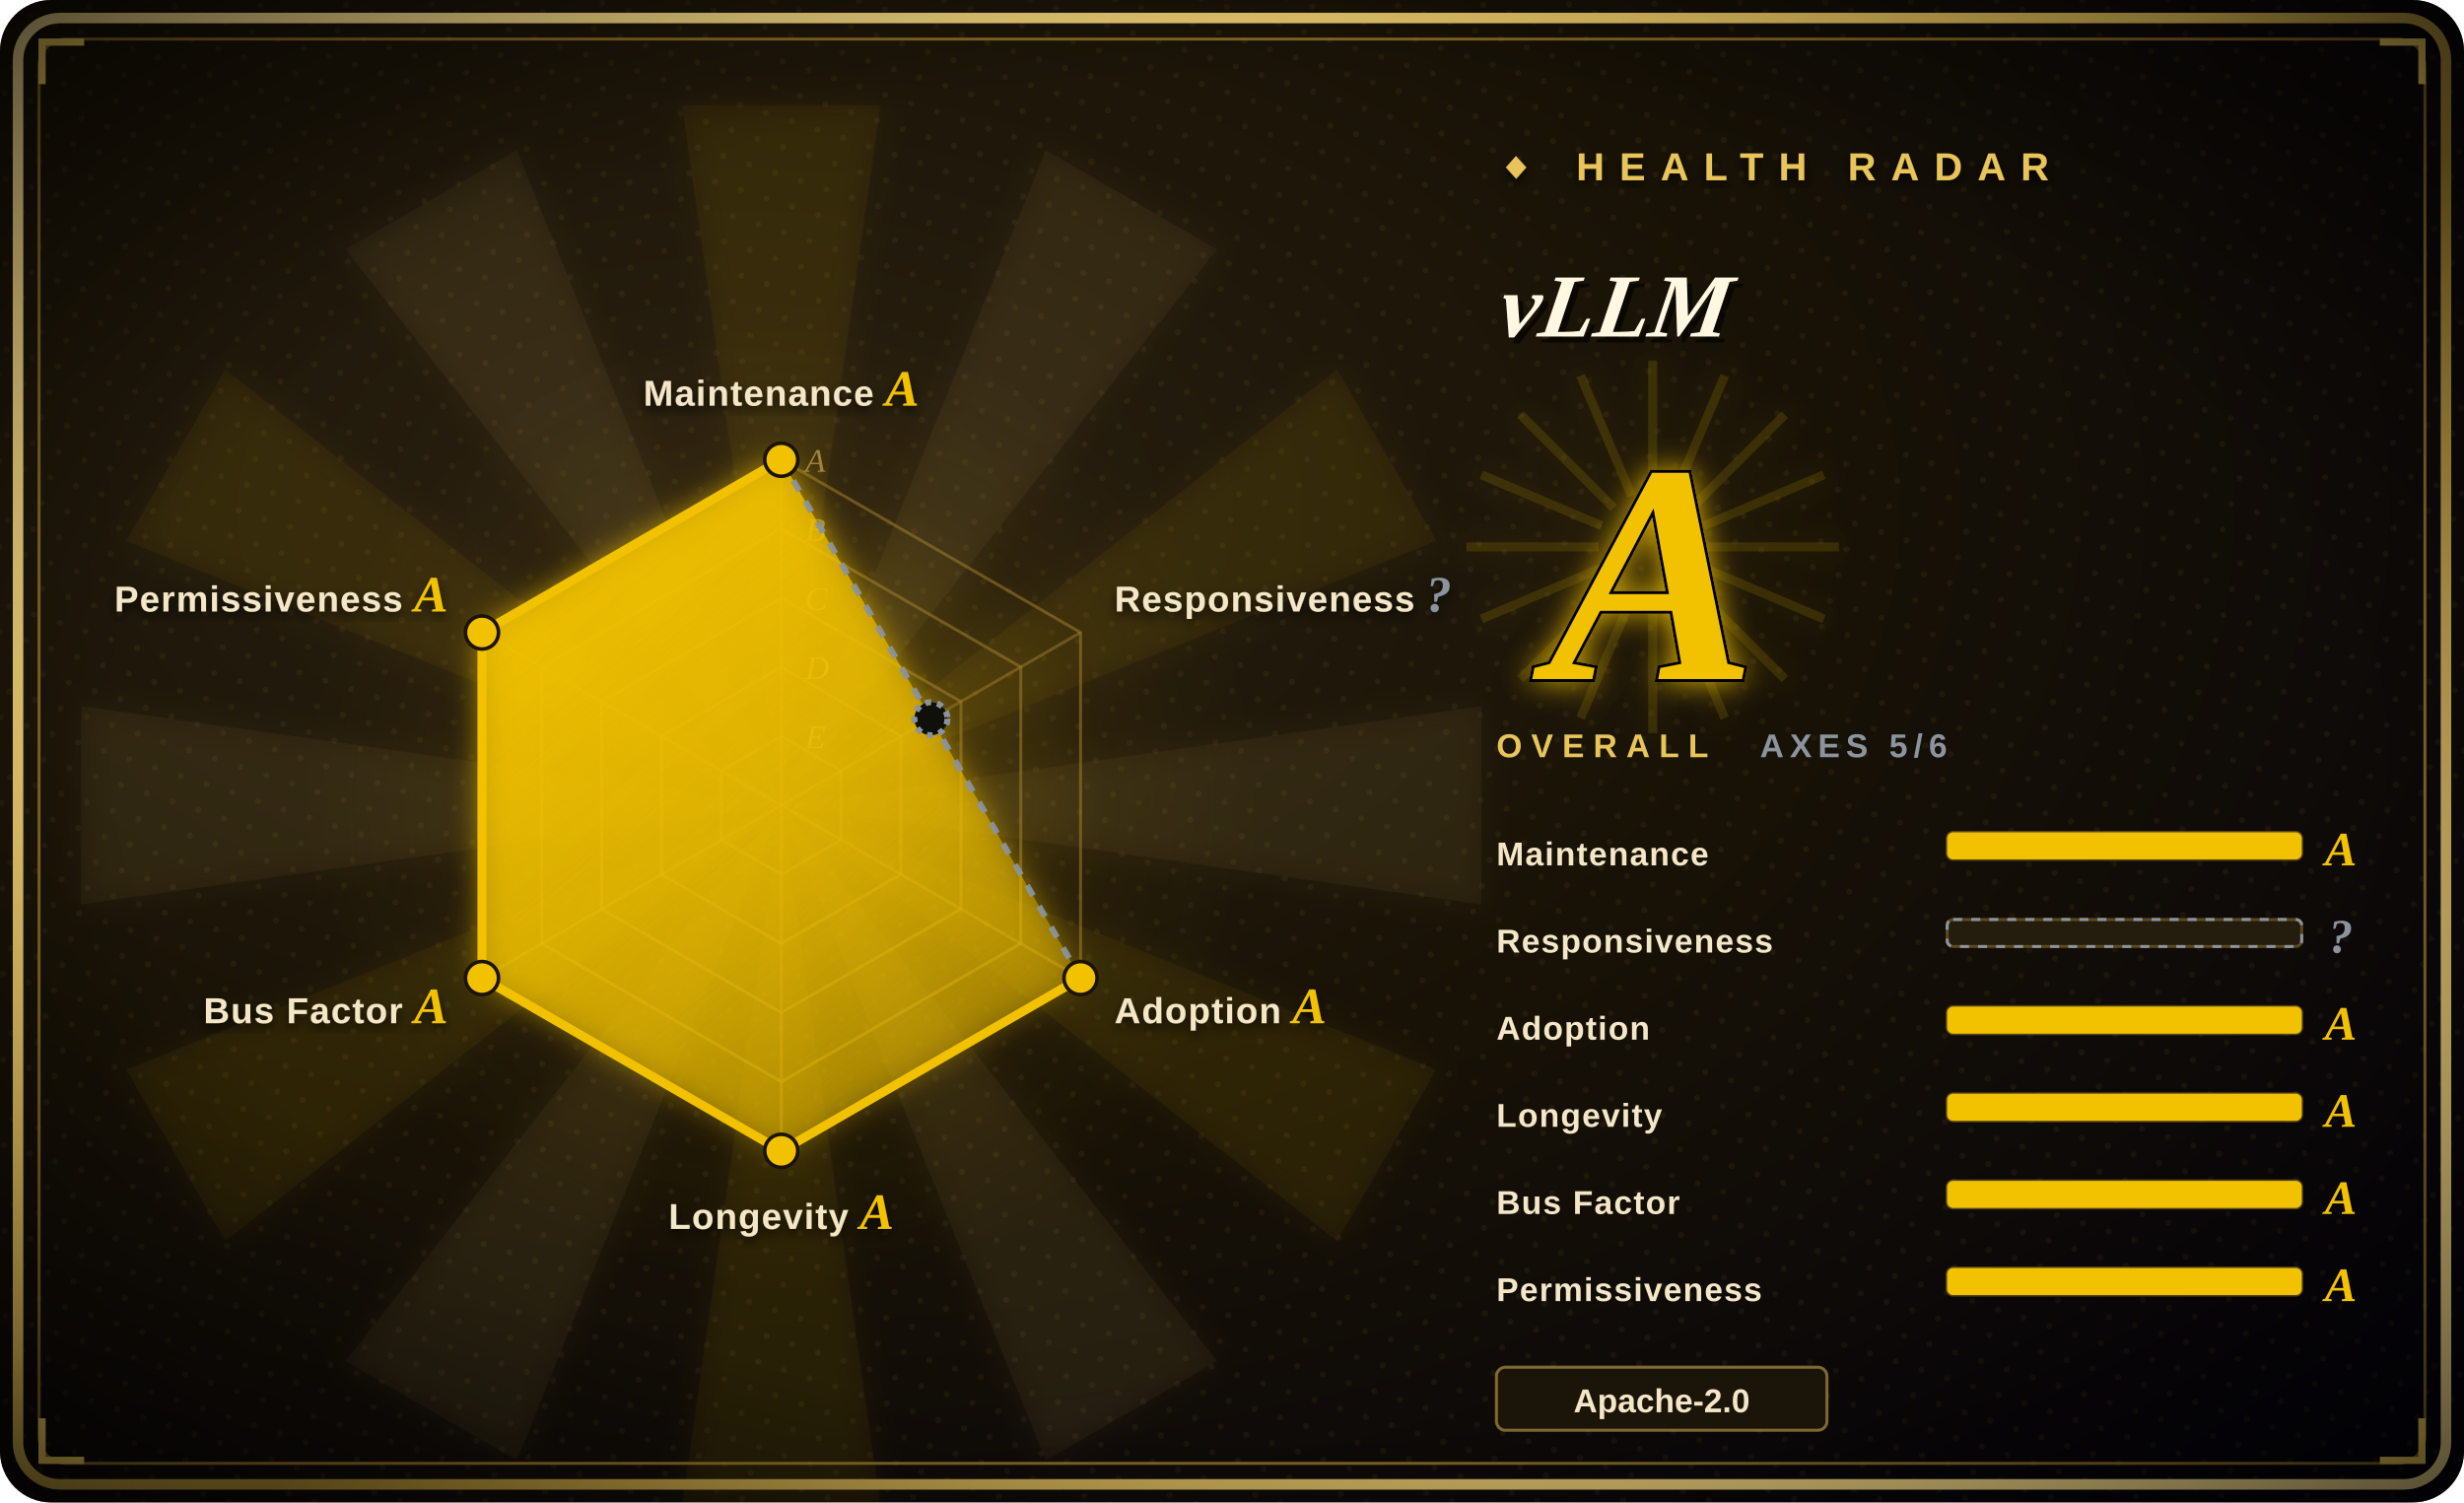
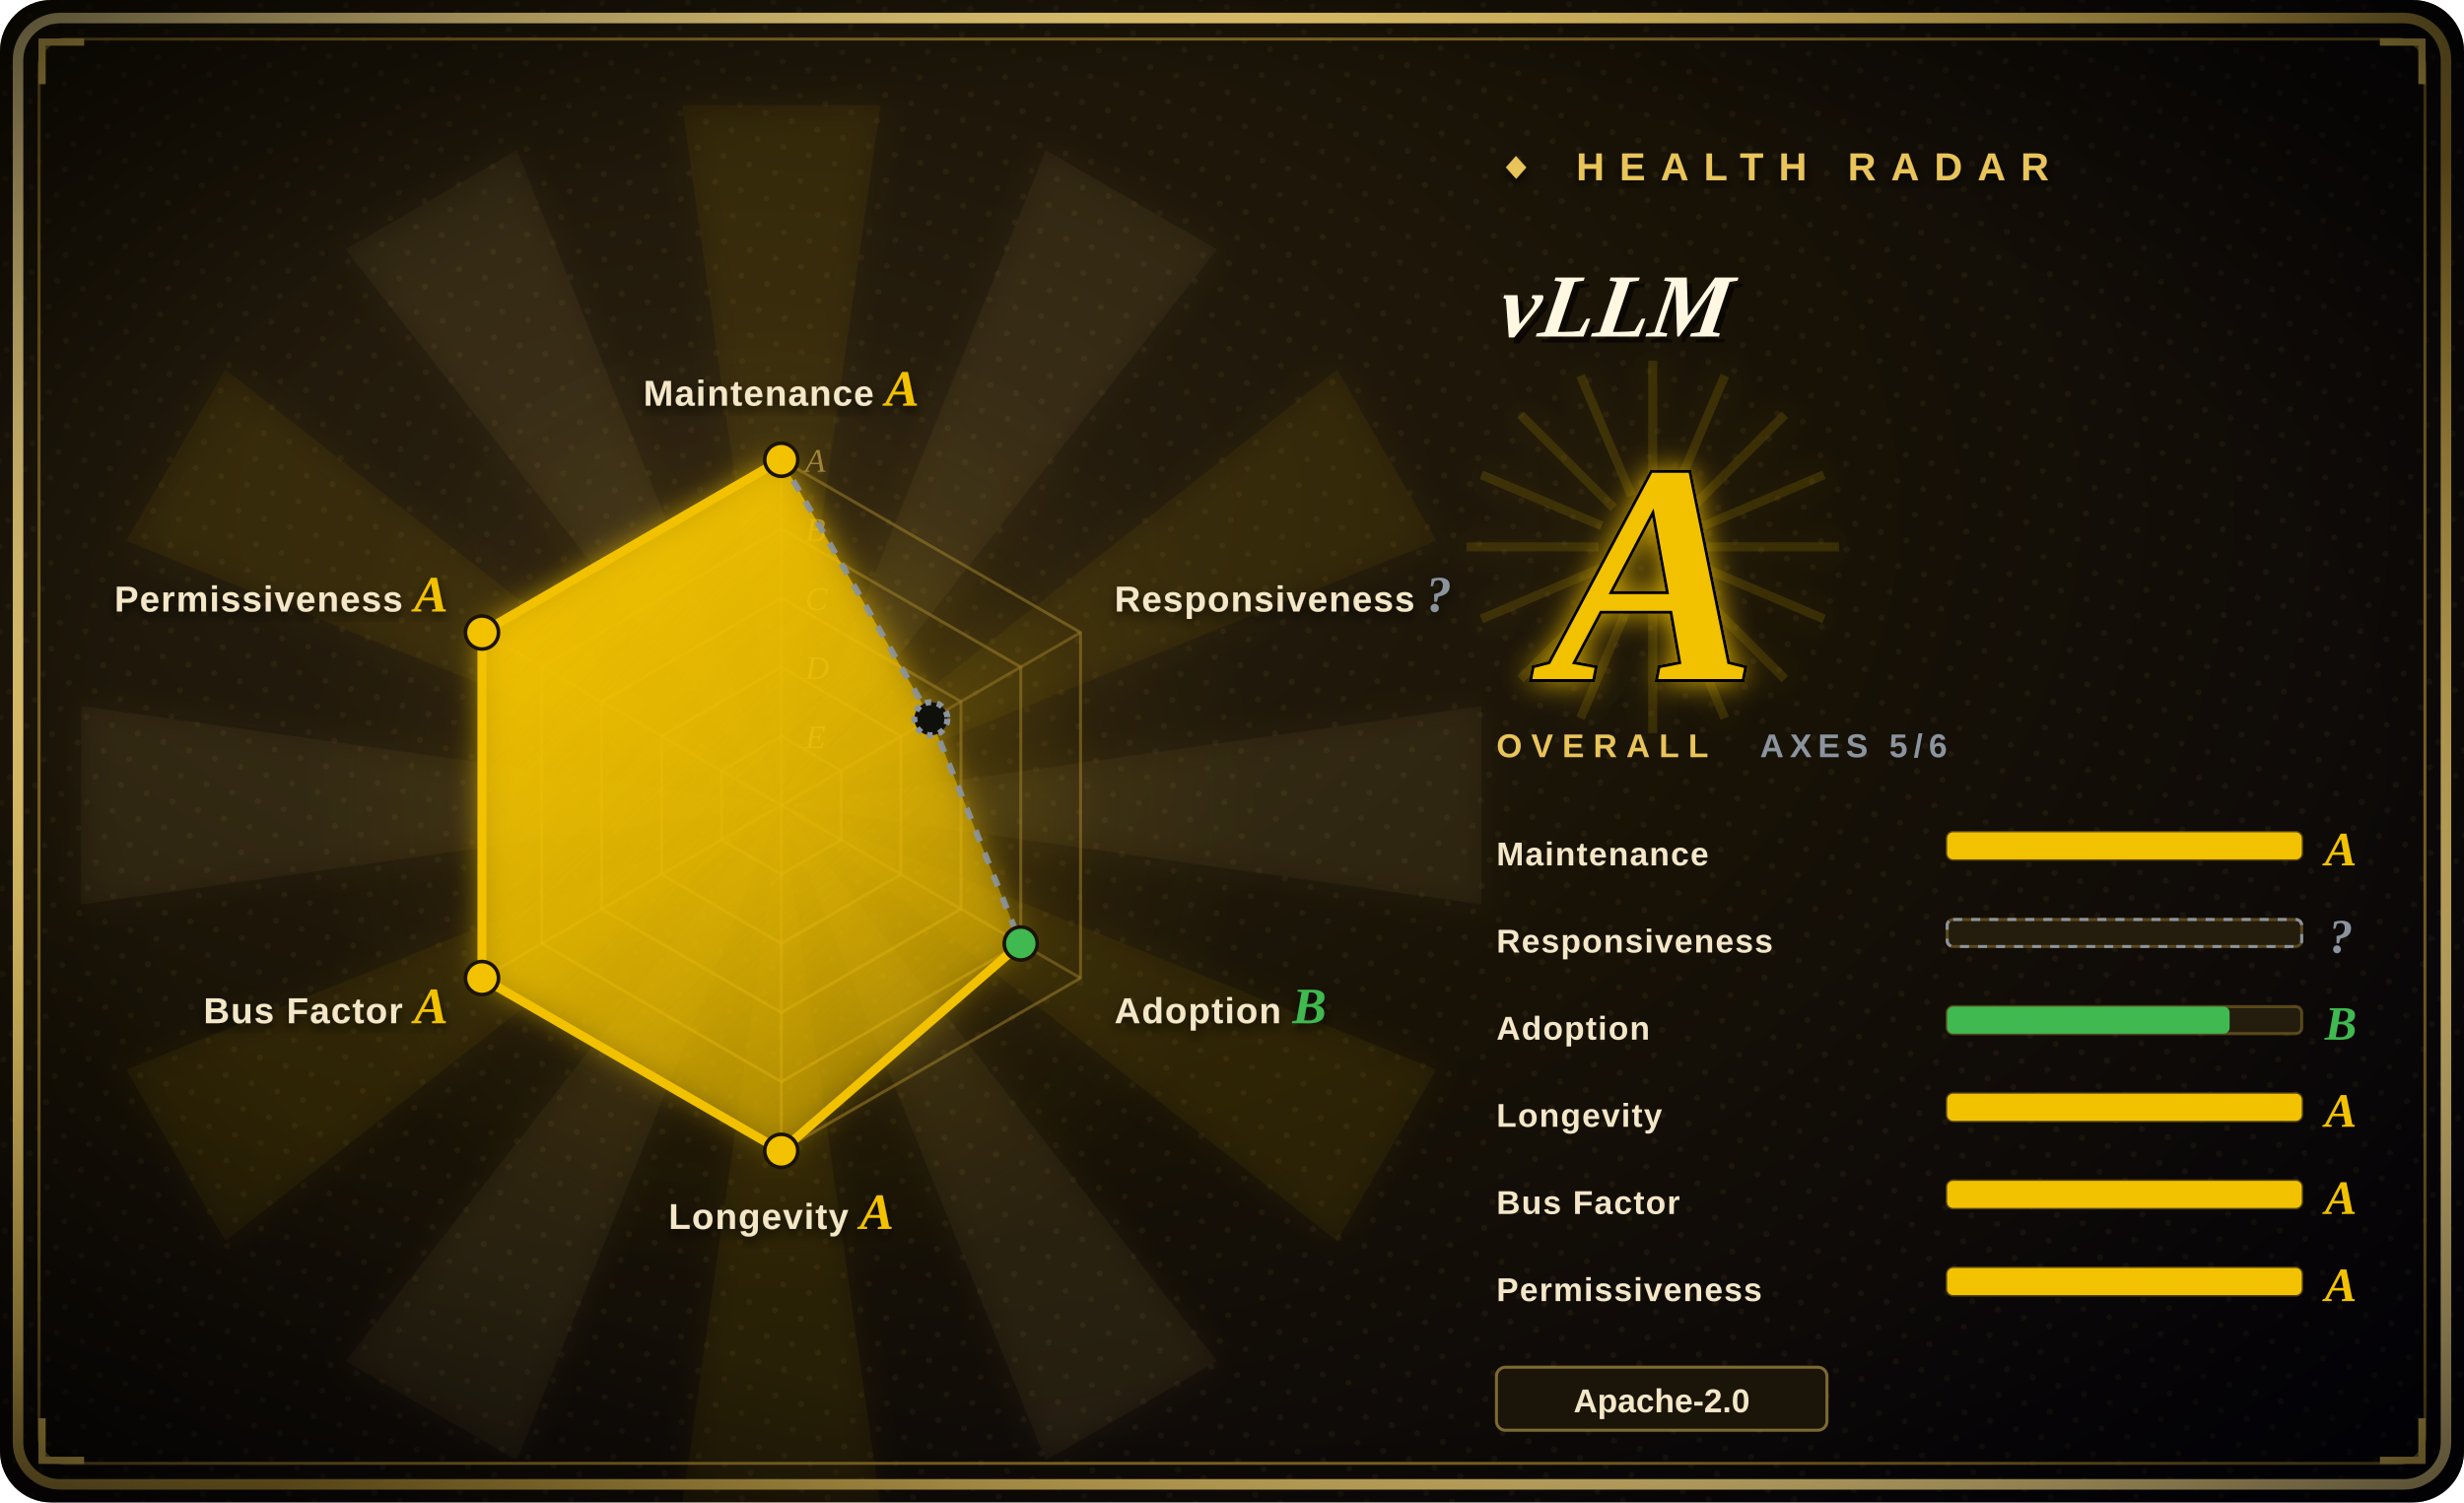
<svg xmlns="http://www.w3.org/2000/svg" width="820" height="500" viewBox="0 0 820 500">
  <defs>
    <radialGradient id="bg" cx="30%" cy="34%" r="90%">
      <stop offset="0%" stop-color="#2a2010" />
      <stop offset="48%" stop-color="#181206" />
      <stop offset="100%" stop-color="#05030a" />
    </radialGradient>
    <radialGradient id="vig" cx="50%" cy="50%" r="72%">
      <stop offset="62%" stop-color="#000000" stop-opacity="0" />
      <stop offset="100%" stop-color="#000000" stop-opacity="0.72" />
    </radialGradient>
    <linearGradient id="frame" x1="0" y1="0" x2="1" y2="1">
      <stop offset="0%" stop-color="#f6dd92" />
      <stop offset="45%" stop-color="#E8C45A" />
      <stop offset="55%" stop-color="#9c7d2a" />
      <stop offset="100%" stop-color="#f6dd92" />
    </linearGradient>
    <linearGradient id="poly" x1="0" y1="0" x2="0.7" y2="1">
      <stop offset="0%" stop-color="#F2C200" stop-opacity="0.92" />
      <stop offset="100%" stop-color="#F2C200" stop-opacity="0.34" />
    </linearGradient>
    <radialGradient id="halo" cx="50%" cy="50%" r="50%">
      <stop offset="0%" stop-color="#F2C200" stop-opacity="0.34" />
      <stop offset="68%" stop-color="#F2C200" stop-opacity="0.04" />
      <stop offset="100%" stop-color="#F2C200" stop-opacity="0" />
    </radialGradient>
    <filter id="glow" x="-60%" y="-60%" width="220%" height="220%">
      <feGaussianBlur stdDeviation="5" result="b" />
      <feMerge>
        <feMergeNode in="b" />
        <feMergeNode in="SourceGraphic" />
      </feMerge>
    </filter>
    <filter id="soft" x="-30%" y="-30%" width="160%" height="160%">
      <feDropShadow dx="0" dy="2" stdDeviation="2" flood-color="#000" flood-opacity="0.7" />
    </filter>
    <pattern id="halftone" width="9" height="9" patternUnits="userSpaceOnUse" patternTransform="rotate(18)">
      <circle cx="2" cy="2" r="1" fill="#E8C45A" fill-opacity="0.06" />
    </pattern>
  </defs>
  <rect width="820" height="500" rx="17" fill="url(#bg)" />
  <rect width="820" height="500" rx="17" fill="url(#halftone)" />
  <g opacity="0.5" filter="url(#glow)">
    <path d="M260,268 L493,235 L493,301 Z" fill="#E8C45A" fill-opacity="0.10" />
    <path d="M260,268 L478,356 L445,413 Z" fill="#F2C200" fill-opacity="0.10" />
    <path d="M260,268 L405,453 L348,486 Z" fill="#E8C45A" fill-opacity="0.10" />
    <path d="M260,268 L293,501 L227,501 Z" fill="#F2C200" fill-opacity="0.10" />
    <path d="M260,268 L172,486 L115,453 Z" fill="#E8C45A" fill-opacity="0.10" />
    <path d="M260,268 L75,413 L42,356 Z" fill="#F2C200" fill-opacity="0.10" />
    <path d="M260,268 L27,301 L27,235 Z" fill="#E8C45A" fill-opacity="0.10" />
    <path d="M260,268 L42,180 L75,123 Z" fill="#F2C200" fill-opacity="0.10" />
    <path d="M260,268 L115,83 L172,50 Z" fill="#E8C45A" fill-opacity="0.10" />
    <path d="M260,268 L227,35 L293,35 Z" fill="#F2C200" fill-opacity="0.10" />
    <path d="M260,268 L348,50 L405,83 Z" fill="#E8C45A" fill-opacity="0.10" />
    <path d="M260,268 L445,123 L478,180 Z" fill="#F2C200" fill-opacity="0.10" />
  </g>
  <circle cx="260" cy="268" r="161" fill="url(#halo)" />
  <rect x="6" y="6" width="808" height="488" rx="14" fill="none" stroke="url(#frame)" stroke-width="3.5" />
  <rect x="13" y="13" width="794" height="474" rx="9" fill="none" stroke="#9c7d2a" stroke-width="1" stroke-opacity="0.8" />
  <path d="M14,28 L14,14 L28,14" fill="none" stroke="#E8C45A" stroke-width="2.4" />
  <path d="M806,28 L806,14 L792,14" fill="none" stroke="#E8C45A" stroke-width="2.4" />
  <path d="M14,472 L14,486 L28,486" fill="none" stroke="#E8C45A" stroke-width="2.4" />
  <path d="M806,472 L806,486 L792,486" fill="none" stroke="#E8C45A" stroke-width="2.4" />
  <rect width="820" height="500" rx="17" fill="url(#vig)" />
  <polygon points="260.0,153.0 359.6,210.5 359.6,325.5 260.0,383.0 160.4,325.5 160.4,210.5" fill="none" stroke="#9c7d2a" stroke-opacity="0.55" stroke-width="1" />
  <polygon points="260.0,176.0 339.7,222.0 339.7,314.0 260.0,360.0 180.3,314.0 180.3,222.0" fill="none" stroke="#9c7d2a" stroke-opacity="0.55" stroke-width="1" />
  <polygon points="260.0,199.0 319.8,233.5 319.8,302.5 260.0,337.0 200.2,302.5 200.2,233.5" fill="none" stroke="#9c7d2a" stroke-opacity="0.55" stroke-width="1" />
  <polygon points="260.0,222.0 299.8,245.0 299.8,291.0 260.0,314.0 220.2,291.0 220.2,245.0" fill="none" stroke="#9c7d2a" stroke-opacity="0.55" stroke-width="1" />
  <polygon points="260.0,245.0 279.9,256.5 279.9,279.5 260.0,291.0 240.1,279.5 240.1,256.5" fill="none" stroke="#9c7d2a" stroke-opacity="0.55" stroke-width="1" />
  <line x1="260" y1="268" x2="260.0" y2="153.0" stroke="#9c7d2a" stroke-opacity="0.5" stroke-width="1" />
  <line x1="260" y1="268" x2="359.6" y2="210.5" stroke="#9c7d2a" stroke-opacity="0.5" stroke-width="1" />
  <line x1="260" y1="268" x2="359.6" y2="325.5" stroke="#9c7d2a" stroke-opacity="0.5" stroke-width="1" />
  <line x1="260" y1="268" x2="260.0" y2="383.0" stroke="#9c7d2a" stroke-opacity="0.5" stroke-width="1" />
  <line x1="260" y1="268" x2="160.4" y2="325.5" stroke="#9c7d2a" stroke-opacity="0.5" stroke-width="1" />
  <line x1="260" y1="268" x2="160.4" y2="210.5" stroke="#9c7d2a" stroke-opacity="0.5" stroke-width="1" />
  <text x="268" y="157.0" font-size="11" font-style="italic" fill="#E8C45A" fill-opacity="0.55" font-family="'Georgia','Times New Roman',serif">A</text>
  <text x="268" y="180.0" font-size="11" font-style="italic" fill="#E8C45A" fill-opacity="0.55" font-family="'Georgia','Times New Roman',serif">B</text>
  <text x="268" y="203.0" font-size="11" font-style="italic" fill="#E8C45A" fill-opacity="0.55" font-family="'Georgia','Times New Roman',serif">C</text>
  <text x="268" y="226.0" font-size="11" font-style="italic" fill="#E8C45A" fill-opacity="0.55" font-family="'Georgia','Times New Roman',serif">D</text>
  <text x="268" y="249.0" font-size="11" font-style="italic" fill="#E8C45A" fill-opacity="0.55" font-family="'Georgia','Times New Roman',serif">E</text>
-   <polygon points="260.0,153.0 309.8,239.2 359.6,325.5 260.0,383.0 160.4,325.5 160.4,210.5" fill="url(#poly)" filter="url(#glow)" />
+   <polygon points="260.0,153.0 309.8,239.2 339.7,314.0 260.0,383.0 160.4,325.5 160.4,210.5" fill="url(#poly)" filter="url(#glow)" />
  <line x1="260.0" y1="153.0" x2="309.8" y2="239.2" stroke="#8B949E" stroke-width="2" stroke-dasharray="4 4" stroke-opacity="0.92" />
-   <line x1="309.8" y1="239.2" x2="359.6" y2="325.5" stroke="#8B949E" stroke-width="2" stroke-dasharray="4 4" stroke-opacity="0.92" />
-   <line x1="359.6" y1="325.5" x2="260.0" y2="383.0" stroke="#F2C200" stroke-width="3" />
+   <line x1="309.8" y1="239.2" x2="339.7" y2="314.0" stroke="#8B949E" stroke-width="2" stroke-dasharray="4 4" stroke-opacity="0.92" />
+   <line x1="339.7" y1="314.0" x2="260.0" y2="383.0" stroke="#F2C200" stroke-width="3" />
  <line x1="260.0" y1="383.0" x2="160.4" y2="325.5" stroke="#F2C200" stroke-width="3" />
  <line x1="160.4" y1="325.5" x2="160.4" y2="210.5" stroke="#F2C200" stroke-width="3" />
  <line x1="160.4" y1="210.5" x2="260.0" y2="153.0" stroke="#F2C200" stroke-width="3" />
  <circle cx="260.0" cy="153.0" r="5.5" fill="#F2C200" stroke="#1a1306" stroke-width="1.2" />
  <circle cx="309.8" cy="239.2" r="5.5" fill="#10100b" stroke="#8B949E" stroke-width="2" stroke-dasharray="2 2" />
-   <circle cx="359.6" cy="325.5" r="5.5" fill="#F2C200" stroke="#1a1306" stroke-width="1.2" />
+   <circle cx="339.7" cy="314.0" r="5.5" fill="#3FB950" stroke="#1a1306" stroke-width="1.2" />
  <circle cx="260.0" cy="383.0" r="5.5" fill="#F2C200" stroke="#1a1306" stroke-width="1.2" />
  <circle cx="160.4" cy="325.5" r="5.5" fill="#F2C200" stroke="#1a1306" stroke-width="1.2" />
  <circle cx="160.4" cy="210.5" r="5.5" fill="#F2C200" stroke="#1a1306" stroke-width="1.2" />
  <text x="260.0" y="135.0" font-size="12" font-weight="900" fill="#f3e7c8" text-anchor="middle" font-family="'Arial Black','Helvetica Neue',Arial,sans-serif" letter-spacing="0.4" filter="url(#soft)">Maintenance <tspan fill="#F2C200" font-family="'Georgia','Times New Roman',serif" font-style="italic" font-size="17">A</tspan>
  </text>
  <text x="370.9" y="203.5" font-size="12" font-weight="900" fill="#f3e7c8" text-anchor="start" font-family="'Arial Black','Helvetica Neue',Arial,sans-serif" letter-spacing="0.4" filter="url(#soft)">Responsiveness <tspan fill="#8B949E" font-family="'Georgia','Times New Roman',serif" font-style="italic" font-size="17">?</tspan>
  </text>
-   <text x="370.9" y="340.5" font-size="12" font-weight="900" fill="#f3e7c8" text-anchor="start" font-family="'Arial Black','Helvetica Neue',Arial,sans-serif" letter-spacing="0.4" filter="url(#soft)">Adoption <tspan fill="#F2C200" font-family="'Georgia','Times New Roman',serif" font-style="italic" font-size="17">A</tspan>
+   <text x="370.9" y="340.5" font-size="12" font-weight="900" fill="#f3e7c8" text-anchor="start" font-family="'Arial Black','Helvetica Neue',Arial,sans-serif" letter-spacing="0.4" filter="url(#soft)">Adoption <tspan fill="#3FB950" font-family="'Georgia','Times New Roman',serif" font-style="italic" font-size="17">B</tspan>
  </text>
  <text x="260.0" y="409.0" font-size="12" font-weight="900" fill="#f3e7c8" text-anchor="middle" font-family="'Arial Black','Helvetica Neue',Arial,sans-serif" letter-spacing="0.4" filter="url(#soft)">Longevity <tspan fill="#F2C200" font-family="'Georgia','Times New Roman',serif" font-style="italic" font-size="17">A</tspan>
  </text>
  <text x="149.1" y="340.5" font-size="12" font-weight="900" fill="#f3e7c8" text-anchor="end" font-family="'Arial Black','Helvetica Neue',Arial,sans-serif" letter-spacing="0.4" filter="url(#soft)">Bus Factor <tspan fill="#F2C200" font-family="'Georgia','Times New Roman',serif" font-style="italic" font-size="17">A</tspan>
  </text>
  <text x="149.1" y="203.5" font-size="12" font-weight="900" fill="#f3e7c8" text-anchor="end" font-family="'Arial Black','Helvetica Neue',Arial,sans-serif" letter-spacing="0.4" filter="url(#soft)">Permissiveness <tspan fill="#F2C200" font-family="'Georgia','Times New Roman',serif" font-style="italic" font-size="17">A</tspan>
  </text>
  <text x="498" y="60" font-size="13" letter-spacing="5" fill="#E8C45A" font-weight="900" font-family="'Arial Black','Helvetica Neue',Arial,sans-serif" filter="url(#soft)">◆ HEALTH RADAR</text>
  <g transform="translate(498,112) skewX(-9)">
    <text x="2" y="2" font-size="30" font-weight="900" font-style="italic" fill="#000" fill-opacity="0.6" font-family="'Georgia','Times New Roman',serif">vLLM</text>
    <text x="0" y="0" font-size="30" font-weight="900" font-style="italic" fill="#fff7e2" font-family="'Georgia','Times New Roman',serif">vLLM</text>
  </g>
  <line x1="498" y1="124" x2="648" y2="124" stroke="url(#frame)" stroke-width="2" />
  <g opacity="0.85" filter="url(#glow)">
    <line x1="568" y1="182" x2="612" y2="182" stroke="#F2C200" stroke-opacity="0.16" stroke-width="3" />
    <line x1="567" y1="189" x2="607" y2="206" stroke="#F2C200" stroke-opacity="0.16" stroke-width="3" />
    <line x1="563" y1="195" x2="594" y2="226" stroke="#F2C200" stroke-opacity="0.16" stroke-width="3" />
    <line x1="557" y1="199" x2="574" y2="239" stroke="#F2C200" stroke-opacity="0.16" stroke-width="3" />
    <line x1="550" y1="200" x2="550" y2="244" stroke="#F2C200" stroke-opacity="0.16" stroke-width="3" />
    <line x1="543" y1="199" x2="526" y2="239" stroke="#F2C200" stroke-opacity="0.16" stroke-width="3" />
    <line x1="537" y1="195" x2="506" y2="226" stroke="#F2C200" stroke-opacity="0.16" stroke-width="3" />
    <line x1="533" y1="189" x2="493" y2="206" stroke="#F2C200" stroke-opacity="0.16" stroke-width="3" />
    <line x1="532" y1="182" x2="488" y2="182" stroke="#F2C200" stroke-opacity="0.16" stroke-width="3" />
    <line x1="533" y1="175" x2="493" y2="158" stroke="#F2C200" stroke-opacity="0.16" stroke-width="3" />
    <line x1="537" y1="169" x2="506" y2="138" stroke="#F2C200" stroke-opacity="0.16" stroke-width="3" />
    <line x1="543" y1="165" x2="526" y2="125" stroke="#F2C200" stroke-opacity="0.16" stroke-width="3" />
    <line x1="550" y1="164" x2="550" y2="120" stroke="#F2C200" stroke-opacity="0.16" stroke-width="3" />
    <line x1="557" y1="165" x2="574" y2="125" stroke="#F2C200" stroke-opacity="0.16" stroke-width="3" />
    <line x1="563" y1="169" x2="594" y2="138" stroke="#F2C200" stroke-opacity="0.16" stroke-width="3" />
    <line x1="567" y1="175" x2="607" y2="158" stroke="#F2C200" stroke-opacity="0.16" stroke-width="3" />
  </g>
  <text x="550" y="226" font-size="104" font-weight="900" font-style="italic" text-anchor="middle" fill="#F2C200" stroke="#000" stroke-width="2" paint-order="stroke" font-family="'Georgia','Times New Roman',serif" filter="url(#glow)">A</text>
  <text x="498" y="252" font-size="11" letter-spacing="3" fill="#E8C45A" font-family="'Arial Black','Helvetica Neue',Arial,sans-serif" font-weight="900">OVERALL</text>
  <text x="648" y="252" font-size="11" letter-spacing="2" fill="#8B949E" font-family="'Arial Black','Helvetica Neue',Arial,sans-serif" font-weight="900" text-anchor="end">AXES 5/6</text>
  <text x="498" y="288" font-size="11" font-weight="900" fill="#f3e7c8" font-family="'Arial Black','Helvetica Neue',Arial,sans-serif" letter-spacing="0.4">Maintenance</text>
  <rect x="648" y="277" width="118" height="9" rx="2" fill="#241d0e" stroke="#9c7d2a" stroke-opacity="0.5" />
  <rect x="648" y="277" width="118" height="9" rx="2" fill="#F2C200" />
  <text x="779" y="288" font-size="16" font-weight="900" font-style="italic" fill="#F2C200" font-family="'Georgia','Times New Roman',serif" text-anchor="middle">A</text>
  <text x="498" y="317" font-size="11" font-weight="900" fill="#f3e7c8" font-family="'Arial Black','Helvetica Neue',Arial,sans-serif" letter-spacing="0.4">Responsiveness</text>
  <rect x="648" y="306" width="118" height="9" rx="2" fill="#241d0e" stroke="#9c7d2a" stroke-opacity="0.5" />
  <rect x="648" y="306" width="118" height="9" rx="2" fill="none" stroke="#8B949E" stroke-dasharray="3 3" />
  <text x="779" y="317" font-size="16" font-weight="900" font-style="italic" fill="#8B949E" font-family="'Georgia','Times New Roman',serif" text-anchor="middle">?</text>
  <text x="498" y="346" font-size="11" font-weight="900" fill="#f3e7c8" font-family="'Arial Black','Helvetica Neue',Arial,sans-serif" letter-spacing="0.4">Adoption</text>
  <rect x="648" y="335" width="118" height="9" rx="2" fill="#241d0e" stroke="#9c7d2a" stroke-opacity="0.5" />
-   <rect x="648" y="335" width="118" height="9" rx="2" fill="#F2C200" />
-   <text x="779" y="346" font-size="16" font-weight="900" font-style="italic" fill="#F2C200" font-family="'Georgia','Times New Roman',serif" text-anchor="middle">A</text>
+   <rect x="648" y="335" width="94" height="9" rx="2" fill="#3FB950" />
+   <text x="779" y="346" font-size="16" font-weight="900" font-style="italic" fill="#3FB950" font-family="'Georgia','Times New Roman',serif" text-anchor="middle">B</text>
  <text x="498" y="375" font-size="11" font-weight="900" fill="#f3e7c8" font-family="'Arial Black','Helvetica Neue',Arial,sans-serif" letter-spacing="0.4">Longevity</text>
  <rect x="648" y="364" width="118" height="9" rx="2" fill="#241d0e" stroke="#9c7d2a" stroke-opacity="0.5" />
  <rect x="648" y="364" width="118" height="9" rx="2" fill="#F2C200" />
  <text x="779" y="375" font-size="16" font-weight="900" font-style="italic" fill="#F2C200" font-family="'Georgia','Times New Roman',serif" text-anchor="middle">A</text>
  <text x="498" y="404" font-size="11" font-weight="900" fill="#f3e7c8" font-family="'Arial Black','Helvetica Neue',Arial,sans-serif" letter-spacing="0.4">Bus Factor</text>
  <rect x="648" y="393" width="118" height="9" rx="2" fill="#241d0e" stroke="#9c7d2a" stroke-opacity="0.5" />
  <rect x="648" y="393" width="118" height="9" rx="2" fill="#F2C200" />
  <text x="779" y="404" font-size="16" font-weight="900" font-style="italic" fill="#F2C200" font-family="'Georgia','Times New Roman',serif" text-anchor="middle">A</text>
  <text x="498" y="433" font-size="11" font-weight="900" fill="#f3e7c8" font-family="'Arial Black','Helvetica Neue',Arial,sans-serif" letter-spacing="0.4">Permissiveness</text>
  <rect x="648" y="422" width="118" height="9" rx="2" fill="#241d0e" stroke="#9c7d2a" stroke-opacity="0.5" />
  <rect x="648" y="422" width="118" height="9" rx="2" fill="#F2C200" />
  <text x="779" y="433" font-size="16" font-weight="900" font-style="italic" fill="#F2C200" font-family="'Georgia','Times New Roman',serif" text-anchor="middle">A</text>
  <rect x="498" y="455" width="110" height="21" rx="3" fill="#1b1408" stroke="#E8C45A" stroke-opacity="0.5" />
  <text x="553.0" y="470" font-size="11" font-weight="700" fill="#f3e7c8" text-anchor="middle" font-family="'Arial Black','Helvetica Neue',Arial,sans-serif">Apache-2.0</text>
</svg>
